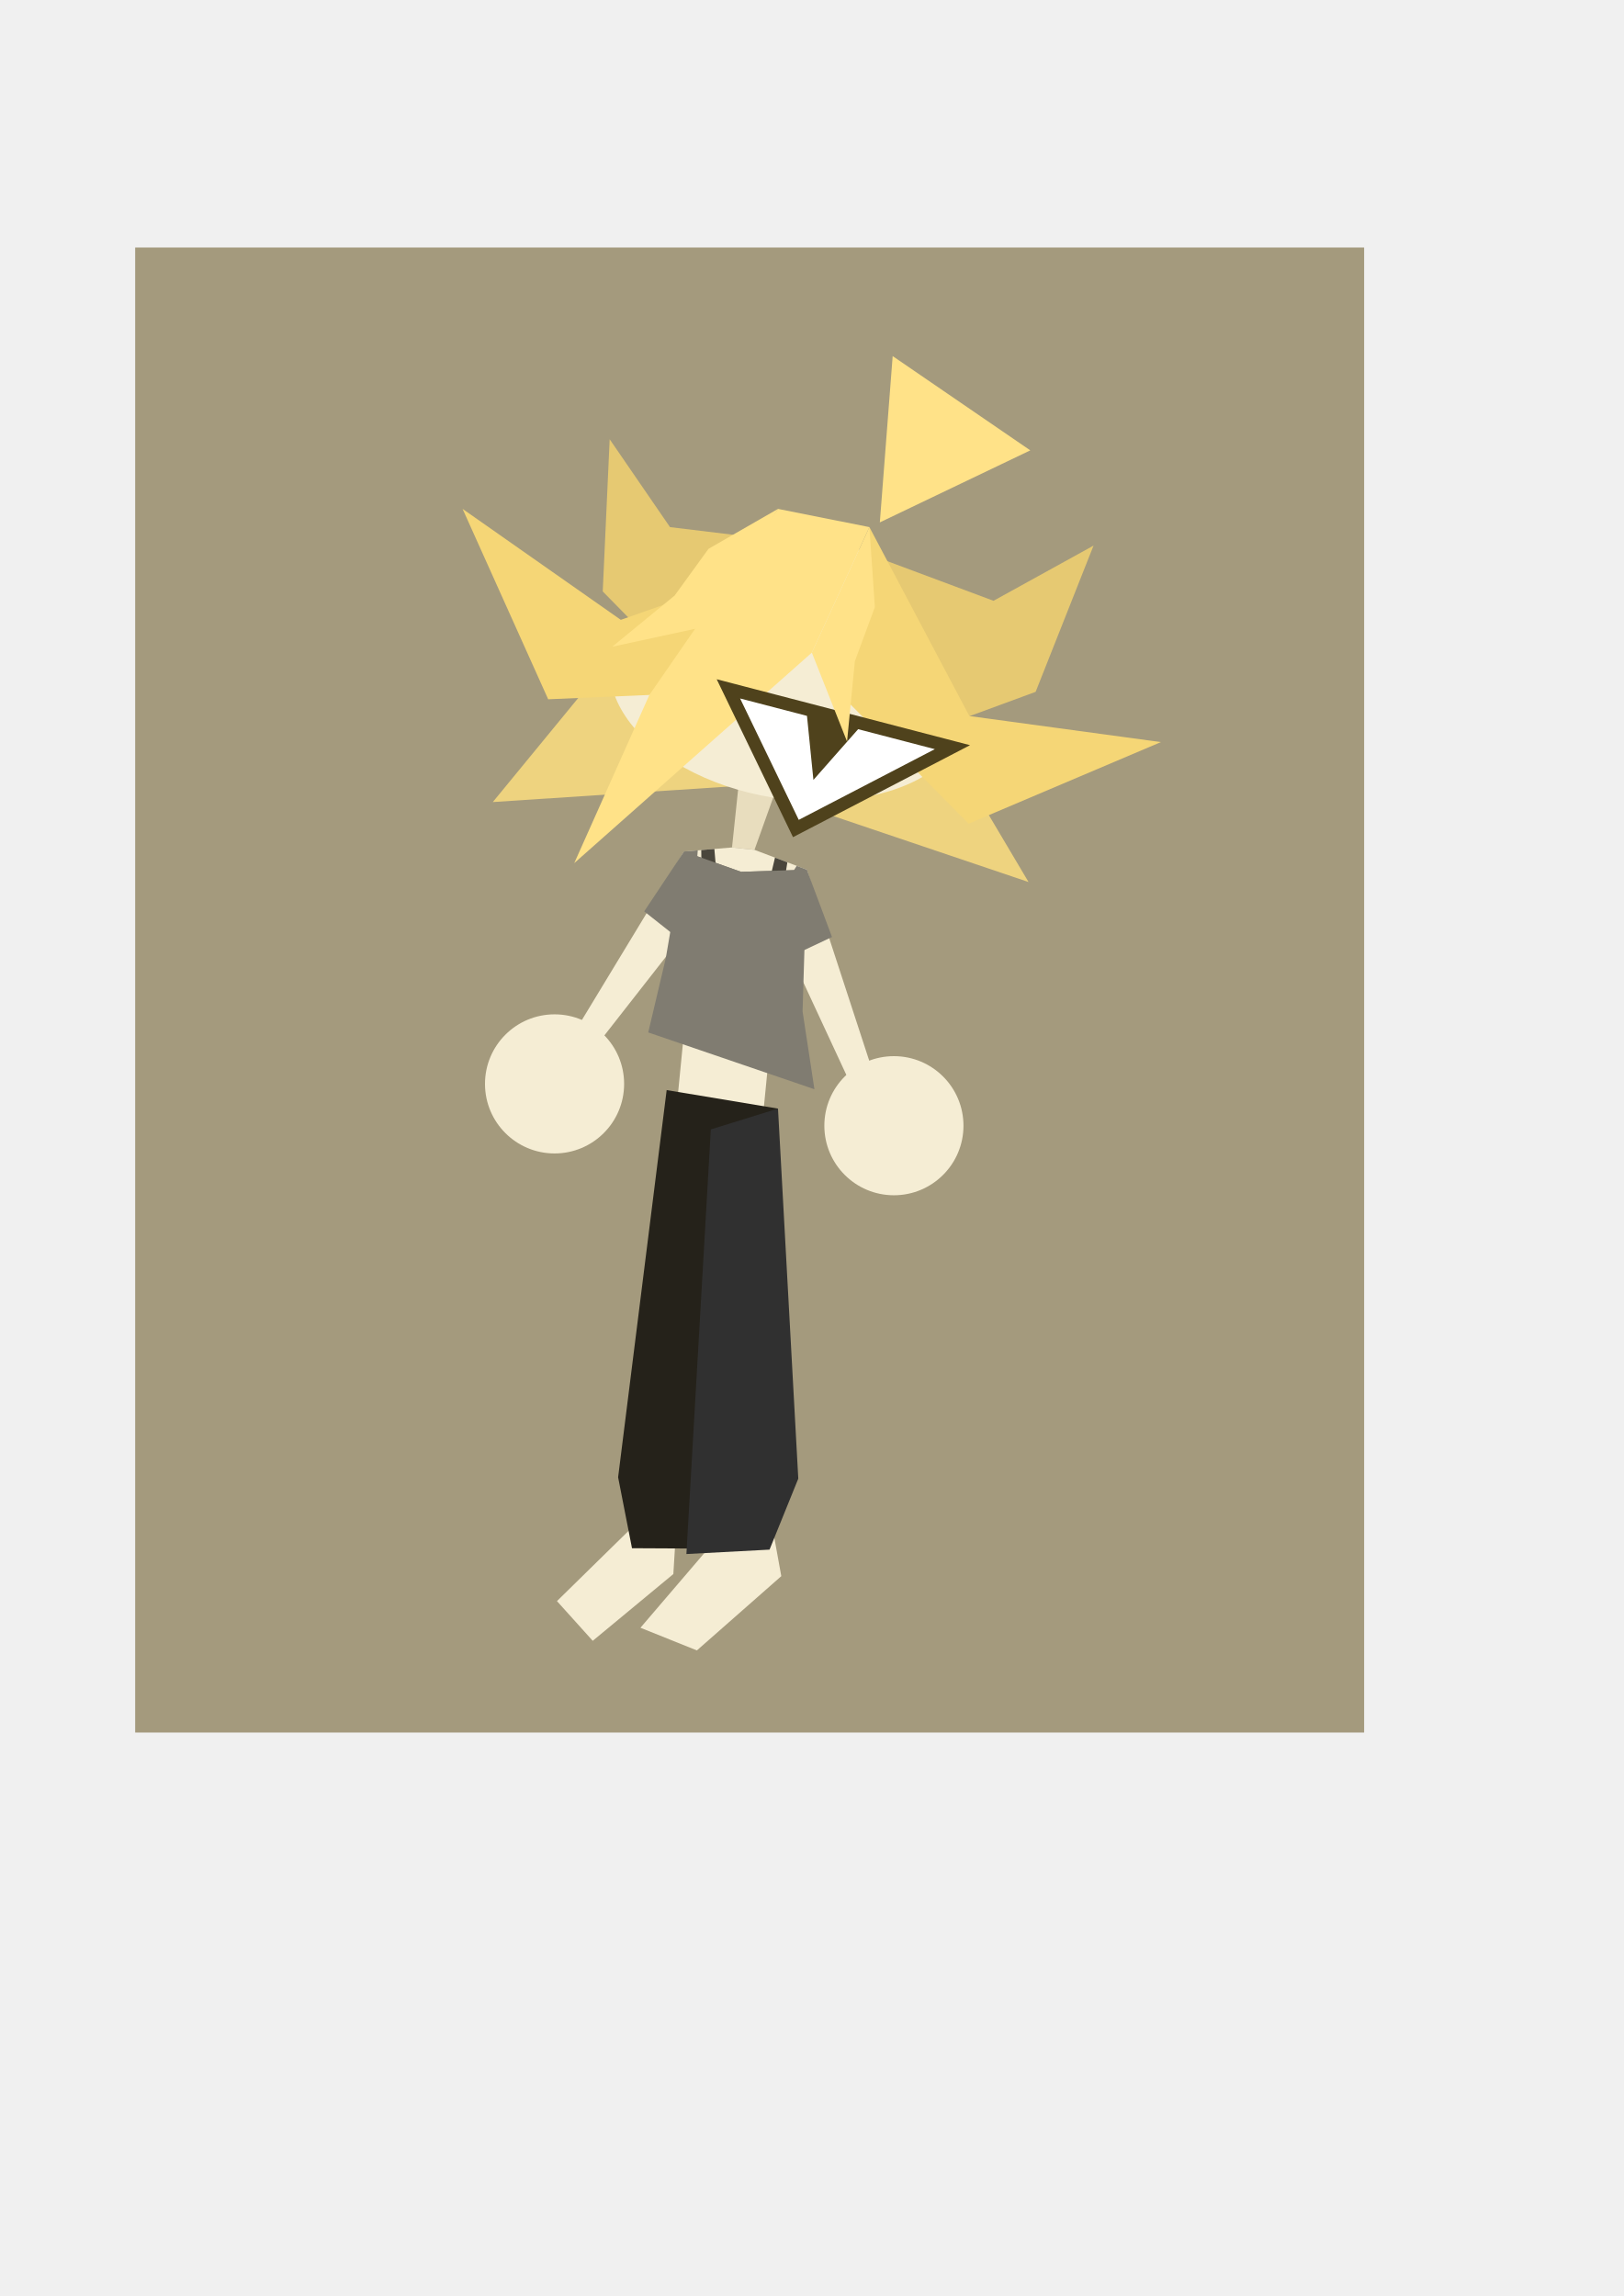
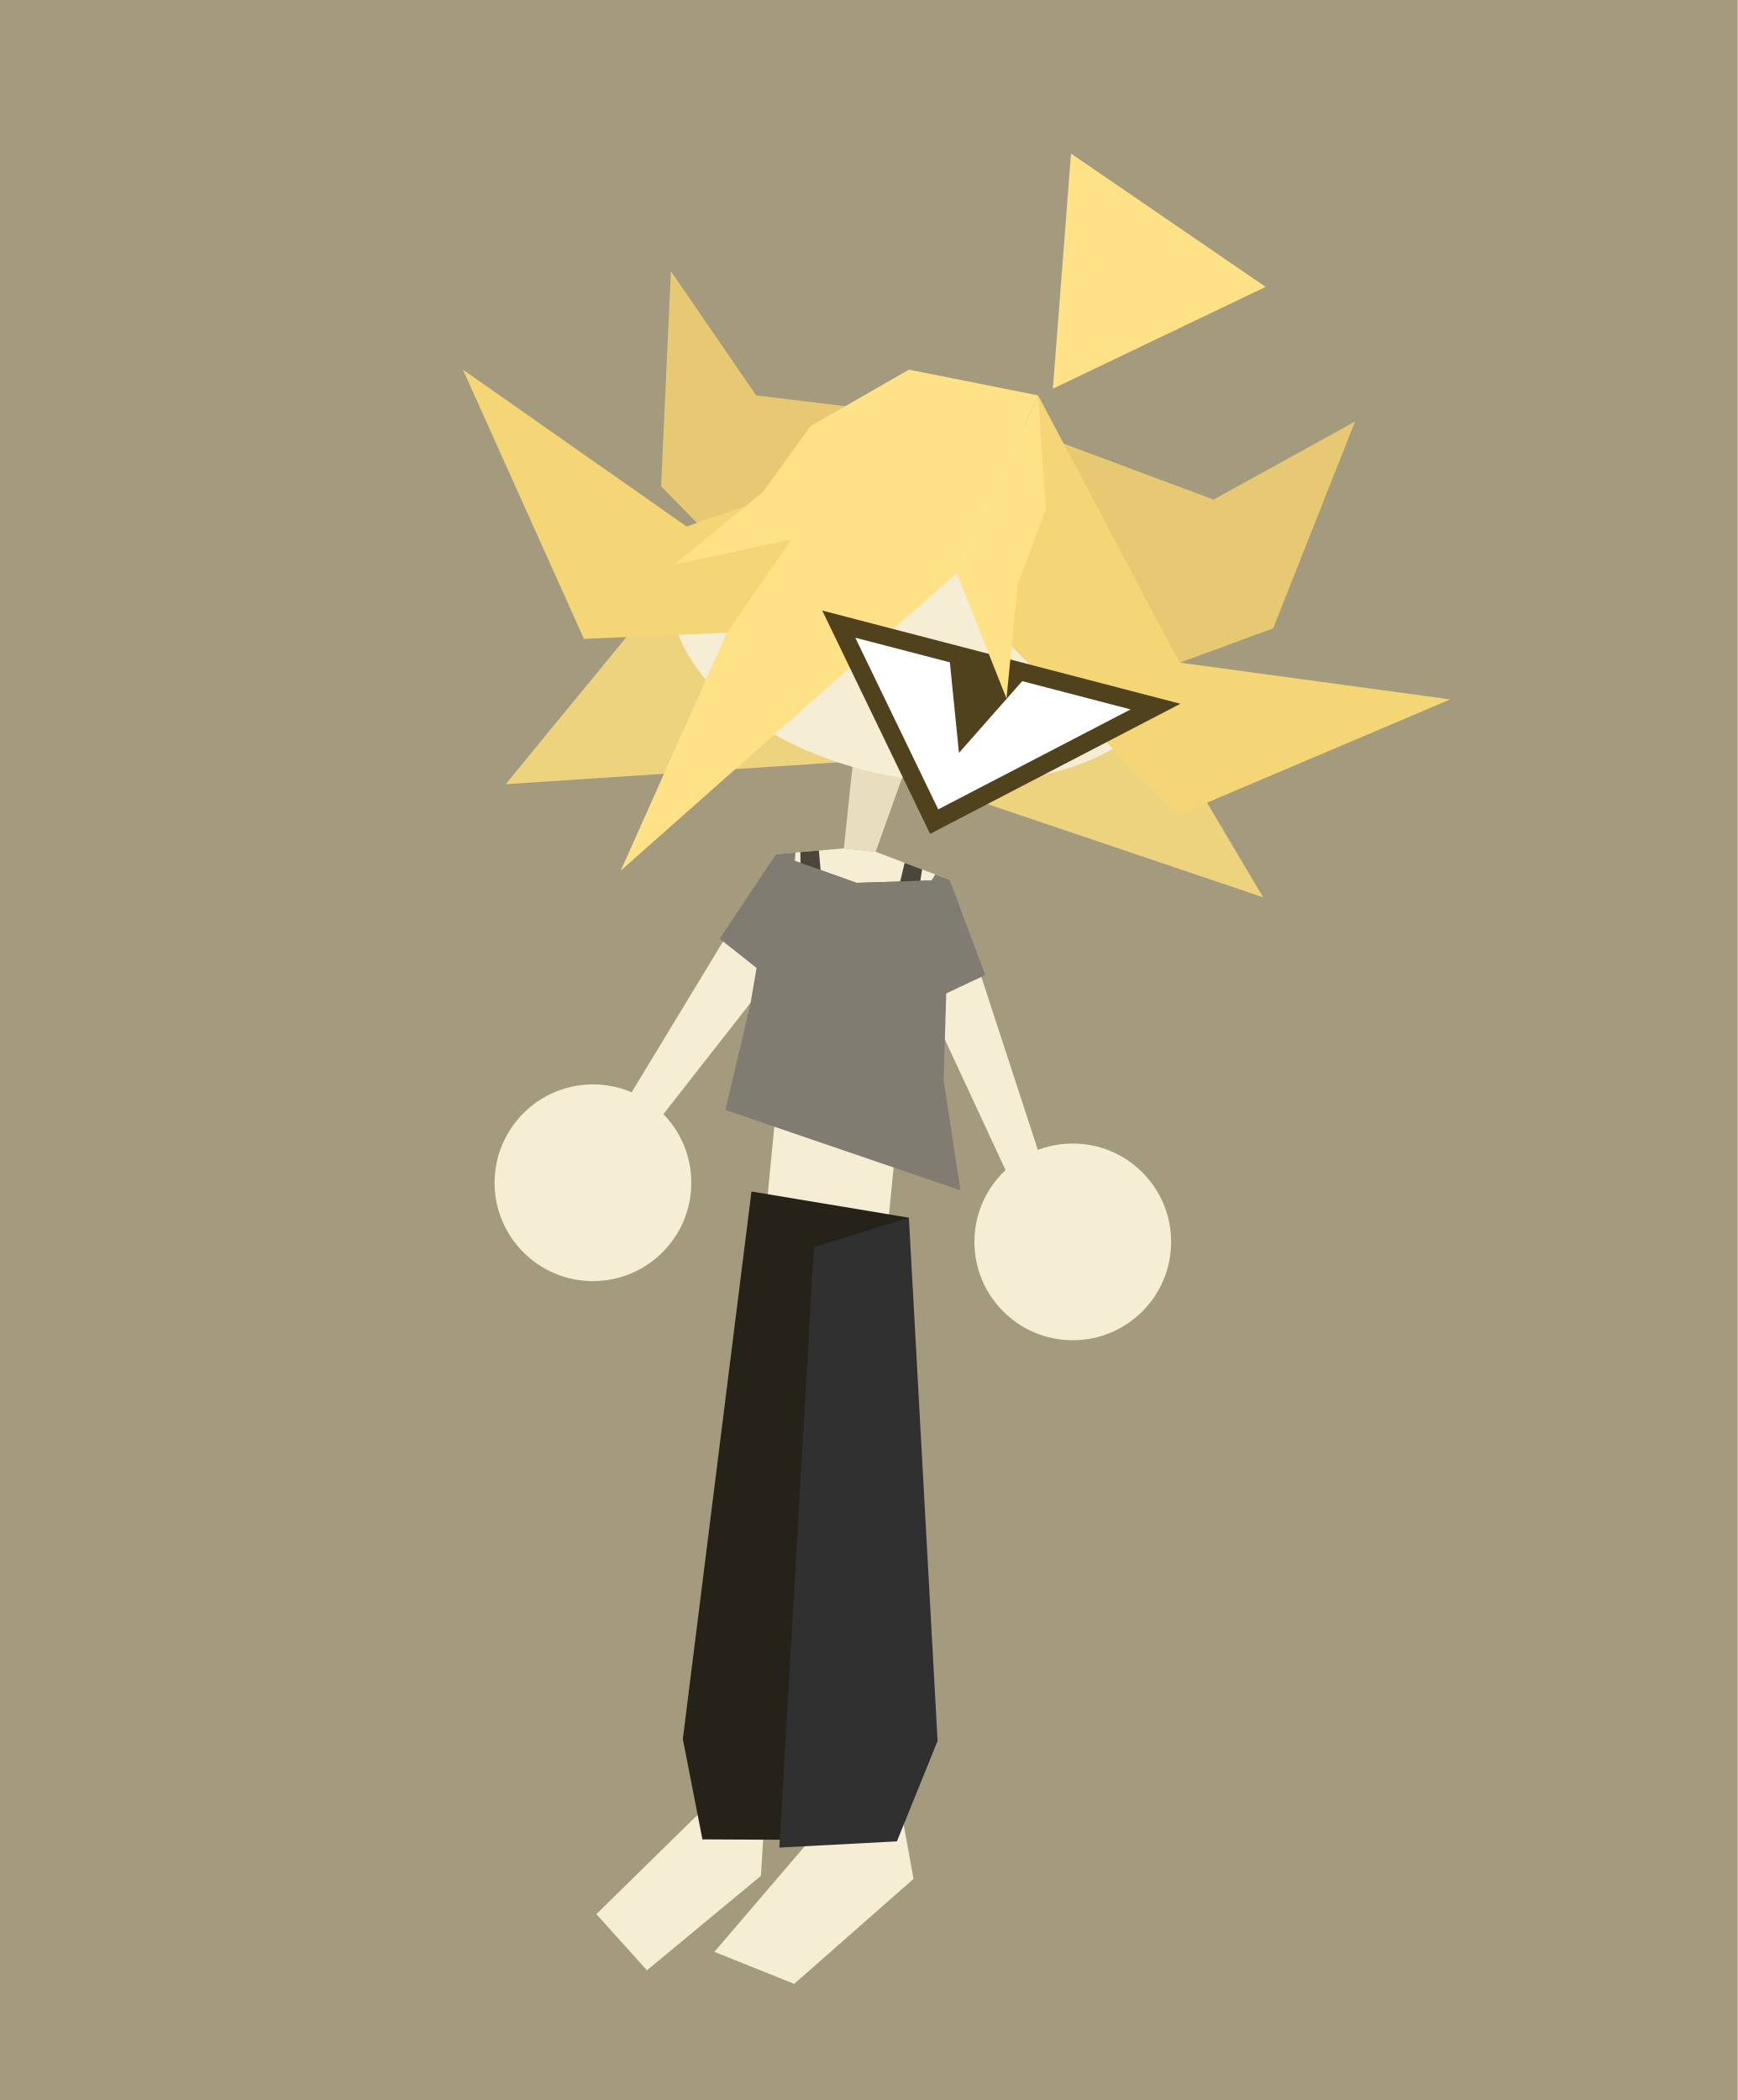
- <svg xmlns="http://www.w3.org/2000/svg" width="210mm" height="297mm" viewBox="0 0 210 297" version="1.1" id="svg1">
+ <svg xmlns="http://www.w3.org/2000/svg" width="158.945mm" height="192.096mm" viewBox="0 0 158.945 192.096" version="1.1" id="svg1">
  <defs id="defs1" />
-   <g id="layer1">
+   <g id="layer1" transform="translate(-17.48395,-32.01606)">
    <rect style="fill:#a49a7d;fill-opacity:1;stroke:none;stroke-width:1.644;stroke-linecap:round;stroke-linejoin:miter;stroke-dasharray:none;stroke-opacity:1;paint-order:fill markers stroke" id="rect22" width="158.945" height="192.096" x="17.484" y="32.016" />
    <path id="path22" style="fill:#f5edd4;stroke-width:1.644;stroke-linecap:round;paint-order:fill markers stroke" d="m 87.472,197.319 -0.385,6.291 -10.427,8.638 -4.625,-5.137 11.289,-11.077 z" />
    <path id="path22-2" style="fill:#f5edd4;stroke-width:1.644;stroke-linecap:round;paint-order:fill markers stroke" d="m 99.714,196.541 1.334,7.344 -10.916,9.604 -7.302,-2.93 12.599,-14.725 z" />
    <rect style="fill:#f5edd4;fill-opacity:1;stroke:none;stroke-width:1.644;stroke-linecap:round;stroke-linejoin:miter;stroke-dasharray:none;stroke-opacity:1;paint-order:fill markers stroke" id="rect19" width="11.224" height="9.794" x="101.081" y="123.279" transform="rotate(5.603264)" />
    <path id="rect11" style="fill:#f5edd4;stroke-width:1.644;stroke-linecap:round;paint-order:fill markers stroke" d="m 73.266,135.228 15.198,-25.079 6.214,2.682 -20.331,25.987 z" />
    <path id="path11" style="fill:#807c71;stroke-width:1.644;stroke-linecap:round;paint-order:fill markers stroke" d="m 88.464,110.15 8.931,2.231 0.183,6.958 0.564,10.282 -14.826,-11.731 z" />
    <path id="rect11-7" style="fill:#f5edd4;stroke-width:1.644;stroke-linecap:round;paint-order:fill markers stroke" d="m 113.456,140.374 -9.107,-27.874 -6.66,1.202 13.9,29.924 z" />
    <path id="path11-5" style="fill:#807c71;stroke-width:1.644;stroke-linecap:round;paint-order:fill markers stroke" d="m 104.349,112.5 -9.204,0.145 -1.758,6.735 -2.884,9.886 17.103,-8.059 z" />
    <path id="path9" style="fill:#e8ddbe;stroke-width:1.644;stroke-linecap:round;paint-order:fill markers stroke" d="m 94.674,109.623 0.987,-9.373 4.961,1.18 -3.041,8.502 z" />
    <path id="path5" style="fill:#eed37f;stroke-width:2.044;stroke-linecap:round;stroke-linejoin:round;paint-order:fill markers stroke" d="M 63.737,103.749 82.389,81.025 79.075,66.259 105.674,74.685 95.098,101.688 Z" />
    <path id="path5-9" style="fill:#eed37f;stroke-width:2.044;stroke-linecap:round;stroke-linejoin:round;paint-order:fill markers stroke" d="M 133.026,114.096 115.009,83.717 119.734,77.004 92.445,75.157 100.364,103.055 Z" />
    <path id="path3" style="fill:#e6c972;fill-opacity:1;stroke-width:2.044;stroke-linecap:round;stroke-linejoin:round;paint-order:fill markers stroke" d="m 78.851,56.819 7.803,11.367 24.434,2.956 L 91.98,90.804 77.954,76.503 Z" />
    <path id="path3-7" style="fill:#e6c972;fill-opacity:1;stroke-width:2.044;stroke-linecap:round;stroke-linejoin:round;paint-order:fill markers stroke" d="m 141.433,70.575 -12.94,7.141 -20.705,-7.73 7.464,26.383 18.69,-6.875 z" />
    <path id="path1" style="fill:#f5edd4;fill-opacity:1;stroke-width:2.044;stroke-linecap:round;stroke-linejoin:round;paint-order:fill markers stroke" d="M 111.767,70.575 91.953,87.123 78.971,84.987 c -0.843,5.123 2.8,10.585 9.557,14.328 6.757,3.743 15.601,5.199 23.201,3.819 11.392,-2.086 13.322,-8.591 13.645,-10.508 L 115.315,90.969 Z" />
    <path id="rect1" style="fill:#f5d676;stroke-width:2.044;stroke-linecap:round;stroke-linejoin:round;paint-order:fill markers stroke" d="M 80.291,80.18 106.382,71.028 97.07,89.332 70.899,90.456 59.827,65.827 Z" />
    <path id="rect1-9" style="fill:#f5d676;stroke-width:2.044;stroke-linecap:round;stroke-linejoin:round;paint-order:fill markers stroke" d="m 125.374,92.625 -12.93,-24.44 -5.6,19.758 18.442,18.603 24.856,-10.553 z" />
    <path id="path2" style="fill:#ffe288;stroke-width:2.044;stroke-linecap:round;stroke-linejoin:round;paint-order:fill markers stroke" d="M 74.27,111.649 83.984,89.894 100.622,65.827 112.443,68.185 105,84.421 Z" />
    <path id="path4-9" style="fill:#ffe288;stroke-width:2.044;stroke-linecap:round;stroke-linejoin:round;paint-order:fill markers stroke" d="m 79.183,83.655 12.087,-2.612 9.353,-15.216 -8.989,5.166 -4.379,6.044 z" />
    <path style="fill:#ffe288;fill-opacity:1;stroke-width:2.044;stroke-linecap:round;stroke-linejoin:round;paint-order:fill markers stroke" id="path6" d="M 58.548,41.023 60.209,19.512 78.007,31.706 Z" transform="translate(55.24429,26.55096)" />
    <path id="path7" style="fill:#ffffff;fill-opacity:1;stroke:#4f421c;stroke-width:1.644;stroke-linecap:round;stroke-linejoin:miter;stroke-dasharray:none;stroke-opacity:1;paint-order:fill markers stroke" d="M 102.935,107.172 94.207,89.107 123.181,96.65 Z" />
    <path id="path7-9" style="fill:#4f421c;fill-opacity:1;stroke:none;stroke-width:0.904;stroke-linecap:round;stroke-linejoin:miter;stroke-dasharray:none;stroke-opacity:1;paint-order:fill markers stroke" d="m 105.202,100.886 -0.997,-9.935 7.32,2.763 z" />
    <path id="path4" style="fill:#ffe288;stroke-width:2.044;stroke-linecap:round;stroke-linejoin:round;paint-order:fill markers stroke" d="M 109.552,95.919 105,84.421 l 7.443,-16.235 0.707,10.344 -2.587,7.001 z" />
    <path id="path10" style="fill:#f5edd4;stroke-width:1.644;stroke-linecap:round;paint-order:fill markers stroke" d="m 96.128,109.777 1.453,0.154 6.768,2.569 -8.506,0.274 -7.379,-2.624 6.21,-0.527 z" />
    <path id="rect10" style="fill:#4a463c;stroke-width:1.644;stroke-linecap:round;paint-order:fill markers stroke" d="m 100.233,110.938 1.599,0.607 -1.023,6.484 -1.958,-1.277 z" />
    <path id="rect10-1" style="fill:#4a463c;stroke-width:1.644;stroke-linecap:round;paint-order:fill markers stroke" d="m 92.391,109.816 -1.694,0.144 0.079,6.785 2.125,-0.975 z" />
    <path id="path8" style="fill:#807c71;stroke-width:1.644;stroke-linecap:round;paint-order:fill markers stroke" d="m 105.334,140.9 -21.494,-7.349 2.27,-9.61 2.355,-13.792 1.777,-0.151 -0.055,0.763 5.657,2.012 6.847,-0.221 0.351,-0.55 1.308,0.496 -0.55,18.333 z" />
    <circle style="fill:#f5edd4;fill-opacity:1;stroke:none;stroke-width:1.336;stroke-linecap:round;stroke-linejoin:miter;stroke-dasharray:none;stroke-opacity:1;paint-order:fill markers stroke" id="path19" cx="71.723" cy="140.208" r="8.997" />
    <circle style="fill:#f5edd4;fill-opacity:1;stroke:none;stroke-width:1.336;stroke-linecap:round;stroke-linejoin:miter;stroke-dasharray:none;stroke-opacity:1;paint-order:fill markers stroke" id="path19-0" cx="115.613" cy="145.617" r="8.997" />
    <path id="path20" style="fill:#25221a;fill-opacity:1;stroke-width:1.644;stroke-linecap:round;paint-order:fill markers stroke" d="m 92.901,151.022 -3.361,49.287 -7.802,-0.039 -1.795,-9.178 6.28,-50.084 14.399,2.396 -1.569,8.8 z" />
    <path id="path21" style="fill:#303030;fill-opacity:1;stroke-width:1.644;stroke-linecap:round;paint-order:fill markers stroke" d="m 91.933,146.096 8.689,-2.694 2.624,47.866 -3.719,9.185 -10.752,0.57 z" />
  </g>
</svg>
